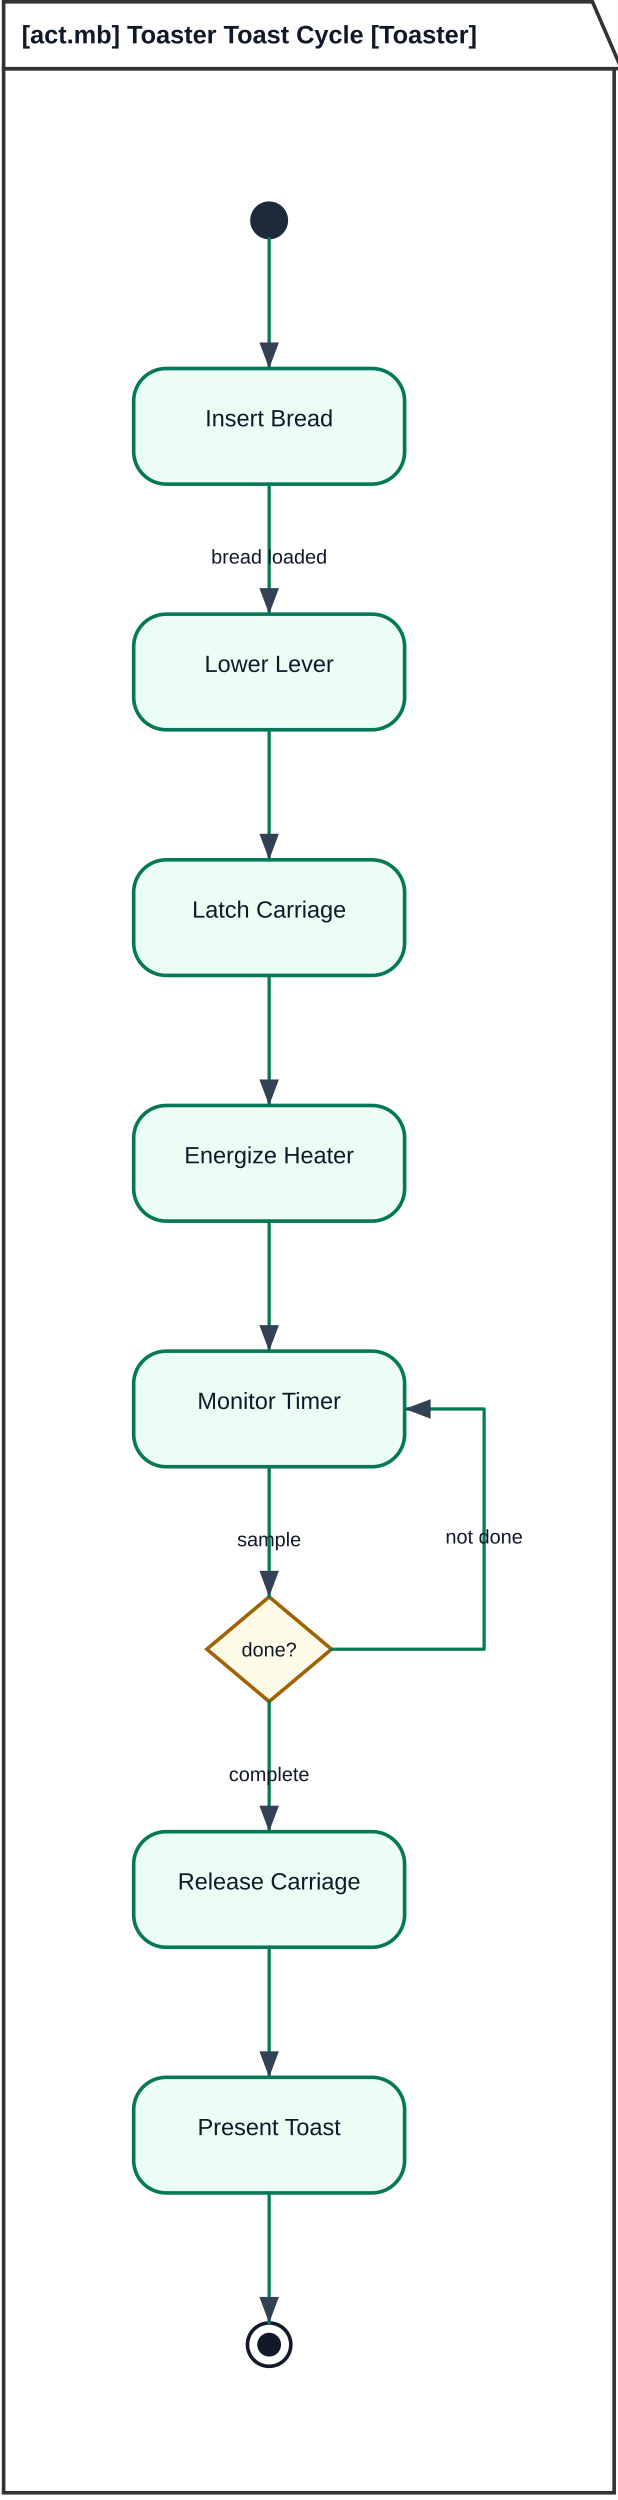
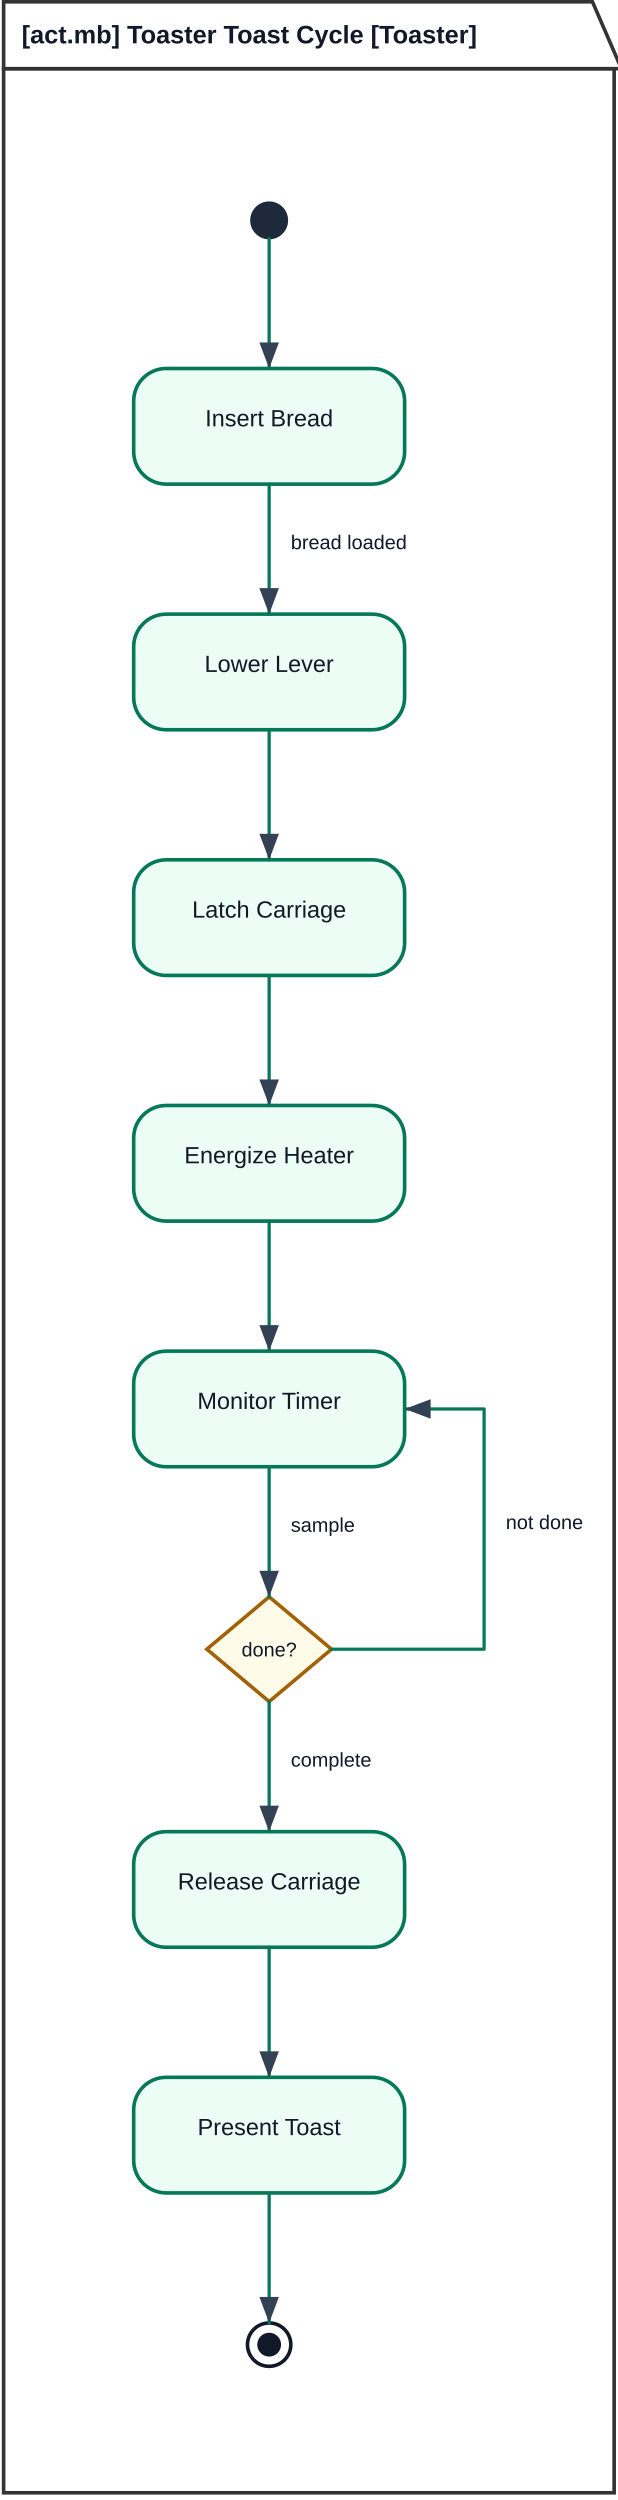
<svg xmlns="http://www.w3.org/2000/svg" width="342" height="1384" viewBox="0 0 342 1384">
  <defs>
    <style>text{font-family:Arial,Helvetica,sans-serif;fill:#111827}.label{font-size:13px}.small{font-size:11px}.header{font-size:14px;font-weight:600}</style>
    <marker id="arrow" markerWidth="8" markerHeight="6" refX="8" refY="3" orient="auto">
      <polygon points="0 0,8 3,0 6" fill="#1D4ED8" />
    </marker>
    <marker id="arrow-dark" markerWidth="8" markerHeight="6" refX="8" refY="3" orient="auto">
      <polygon points="0 0,8 3,0 6" fill="#334155" />
    </marker>
    <marker id="composition" markerWidth="12" markerHeight="12" refX="0" refY="6" orient="auto" markerUnits="strokeWidth">
      <polygon points="0 6,6 0,12 6,6 12" fill="#111827" stroke="#111827" />
    </marker>
  </defs>
  <rect x="0" y="0" width="342" height="1384" fill="#FFFFFF" />
  <rect x="2" y="38" width="338" height="1342" fill="none" stroke="#333333" stroke-width="2" />
  <path d="M 2 1 H 328 L 344 38 H 2 Z" fill="#FFFFFF" stroke="#333333" stroke-width="2" />
  <text class="header" x="12" y="24">[act.mb] Toaster Toast Cycle [Toaster]</text>
  <rect x="2" y="38" width="338" height="1344" fill="none" stroke="#333333" stroke-width="0" />
  <g transform="translate(2,40)">
    <circle id="toastStart" cx="147" cy="82" r="10" fill="#1E293B" stroke="#1E293B" stroke-width="1" />
    <rect id="insertBread" x="72" y="164" width="150" height="64" rx="18" fill="#ECFDF5" stroke="#047857" stroke-width="2" />
    <text class="label" text-anchor="middle" x="147" y="196">Insert Bread</text>
    <rect id="lowerLever" x="72" y="300" width="150" height="64" rx="18" fill="#ECFDF5" stroke="#047857" stroke-width="2" />
    <text class="label" text-anchor="middle" x="147" y="332">Lower Lever</text>
    <rect id="latchCarriage" x="72" y="436" width="150" height="64" rx="18" fill="#ECFDF5" stroke="#047857" stroke-width="2" />
    <text class="label" text-anchor="middle" x="147" y="468">Latch Carriage</text>
    <rect id="energizeHeater" x="72" y="572" width="150" height="64" rx="18" fill="#ECFDF5" stroke="#047857" stroke-width="2" />
    <text class="label" text-anchor="middle" x="147" y="604">Energize Heater</text>
    <rect id="monitorToastTimer" x="72" y="708" width="150" height="64" rx="18" fill="#ECFDF5" stroke="#047857" stroke-width="2" />
    <text class="label" text-anchor="middle" x="147" y="740">Monitor Timer</text>
    <polygon id="toastDecision" points="147,844 181.5,873 147,902 112.5,873" fill="#FEFCE8" stroke="#A16207" stroke-width="2" />
    <text class="small" text-anchor="middle" x="147" y="877">done?</text>
    <rect id="releaseCarriage" x="72" y="974" width="150" height="64" rx="18" fill="#ECFDF5" stroke="#047857" stroke-width="2" />
    <text class="label" text-anchor="middle" x="147" y="1006">Release Carriage</text>
    <rect id="presentToast" x="72" y="1110" width="150" height="64" rx="18" fill="#ECFDF5" stroke="#047857" stroke-width="2" />
    <text class="label" text-anchor="middle" x="147" y="1142">Present Toast</text>
    <circle cx="147" cy="1258" r="12" fill="none" stroke="#111827" stroke-width="2" />
    <circle id="toastEnd" cx="147" cy="1258" r="6.6" fill="#111827" stroke="none" />
    <path d="M 147,92 L 147,164" fill="none" stroke="#047857" stroke-width="1.8" stroke-linejoin="round" stroke-linecap="round" marker-end="url(#arrow-dark)" />
    <path d="M 147,228 L 147,300" fill="none" stroke="#047857" stroke-width="1.8" stroke-linejoin="round" stroke-linecap="round" marker-end="url(#arrow-dark)" />
    <path d="M 147,364 L 147,436" fill="none" stroke="#047857" stroke-width="1.8" stroke-linejoin="round" stroke-linecap="round" marker-end="url(#arrow-dark)" />
    <path d="M 147,500 L 147,572" fill="none" stroke="#047857" stroke-width="1.8" stroke-linejoin="round" stroke-linecap="round" marker-end="url(#arrow-dark)" />
    <path d="M 147,636 L 147,708" fill="none" stroke="#047857" stroke-width="1.8" stroke-linejoin="round" stroke-linecap="round" marker-end="url(#arrow-dark)" />
    <path d="M 147,772 L 147,844" fill="none" stroke="#047857" stroke-width="1.8" stroke-linejoin="round" stroke-linecap="round" marker-end="url(#arrow-dark)" />
    <path d="M 181.5,873 L 266,873 L 266,740 L 222,740" fill="none" stroke="#047857" stroke-width="1.8" stroke-linejoin="round" stroke-linecap="round" marker-end="url(#arrow-dark)" />
    <path d="M 147,902 L 147,974" fill="none" stroke="#047857" stroke-width="1.8" stroke-linejoin="round" stroke-linecap="round" marker-end="url(#arrow-dark)" />
    <path d="M 147,1038 L 147,1110" fill="none" stroke="#047857" stroke-width="1.8" stroke-linejoin="round" stroke-linecap="round" marker-end="url(#arrow-dark)" />
    <path d="M 147,1174 L 147,1246" fill="none" stroke="#047857" stroke-width="1.8" stroke-linejoin="round" stroke-linecap="round" marker-end="url(#arrow-dark)" />
-     <text class="small" text-anchor="middle" x="147" y="272">bread loaded</text>
-     <text class="small" text-anchor="middle" x="147" y="816">sample</text>
-     <text class="small" text-anchor="middle" x="266" y="814.5">not done</text>
-     <text class="small" text-anchor="middle" x="147" y="946">complete</text>
+     <text class="small" x="159" y="264">bread loaded</text>
+     <text class="small" x="159" y="808">sample</text>
+     <text class="small" x="278" y="806.5">not done</text>
+     <text class="small" x="159" y="938">complete</text>
  </g>
</svg>
